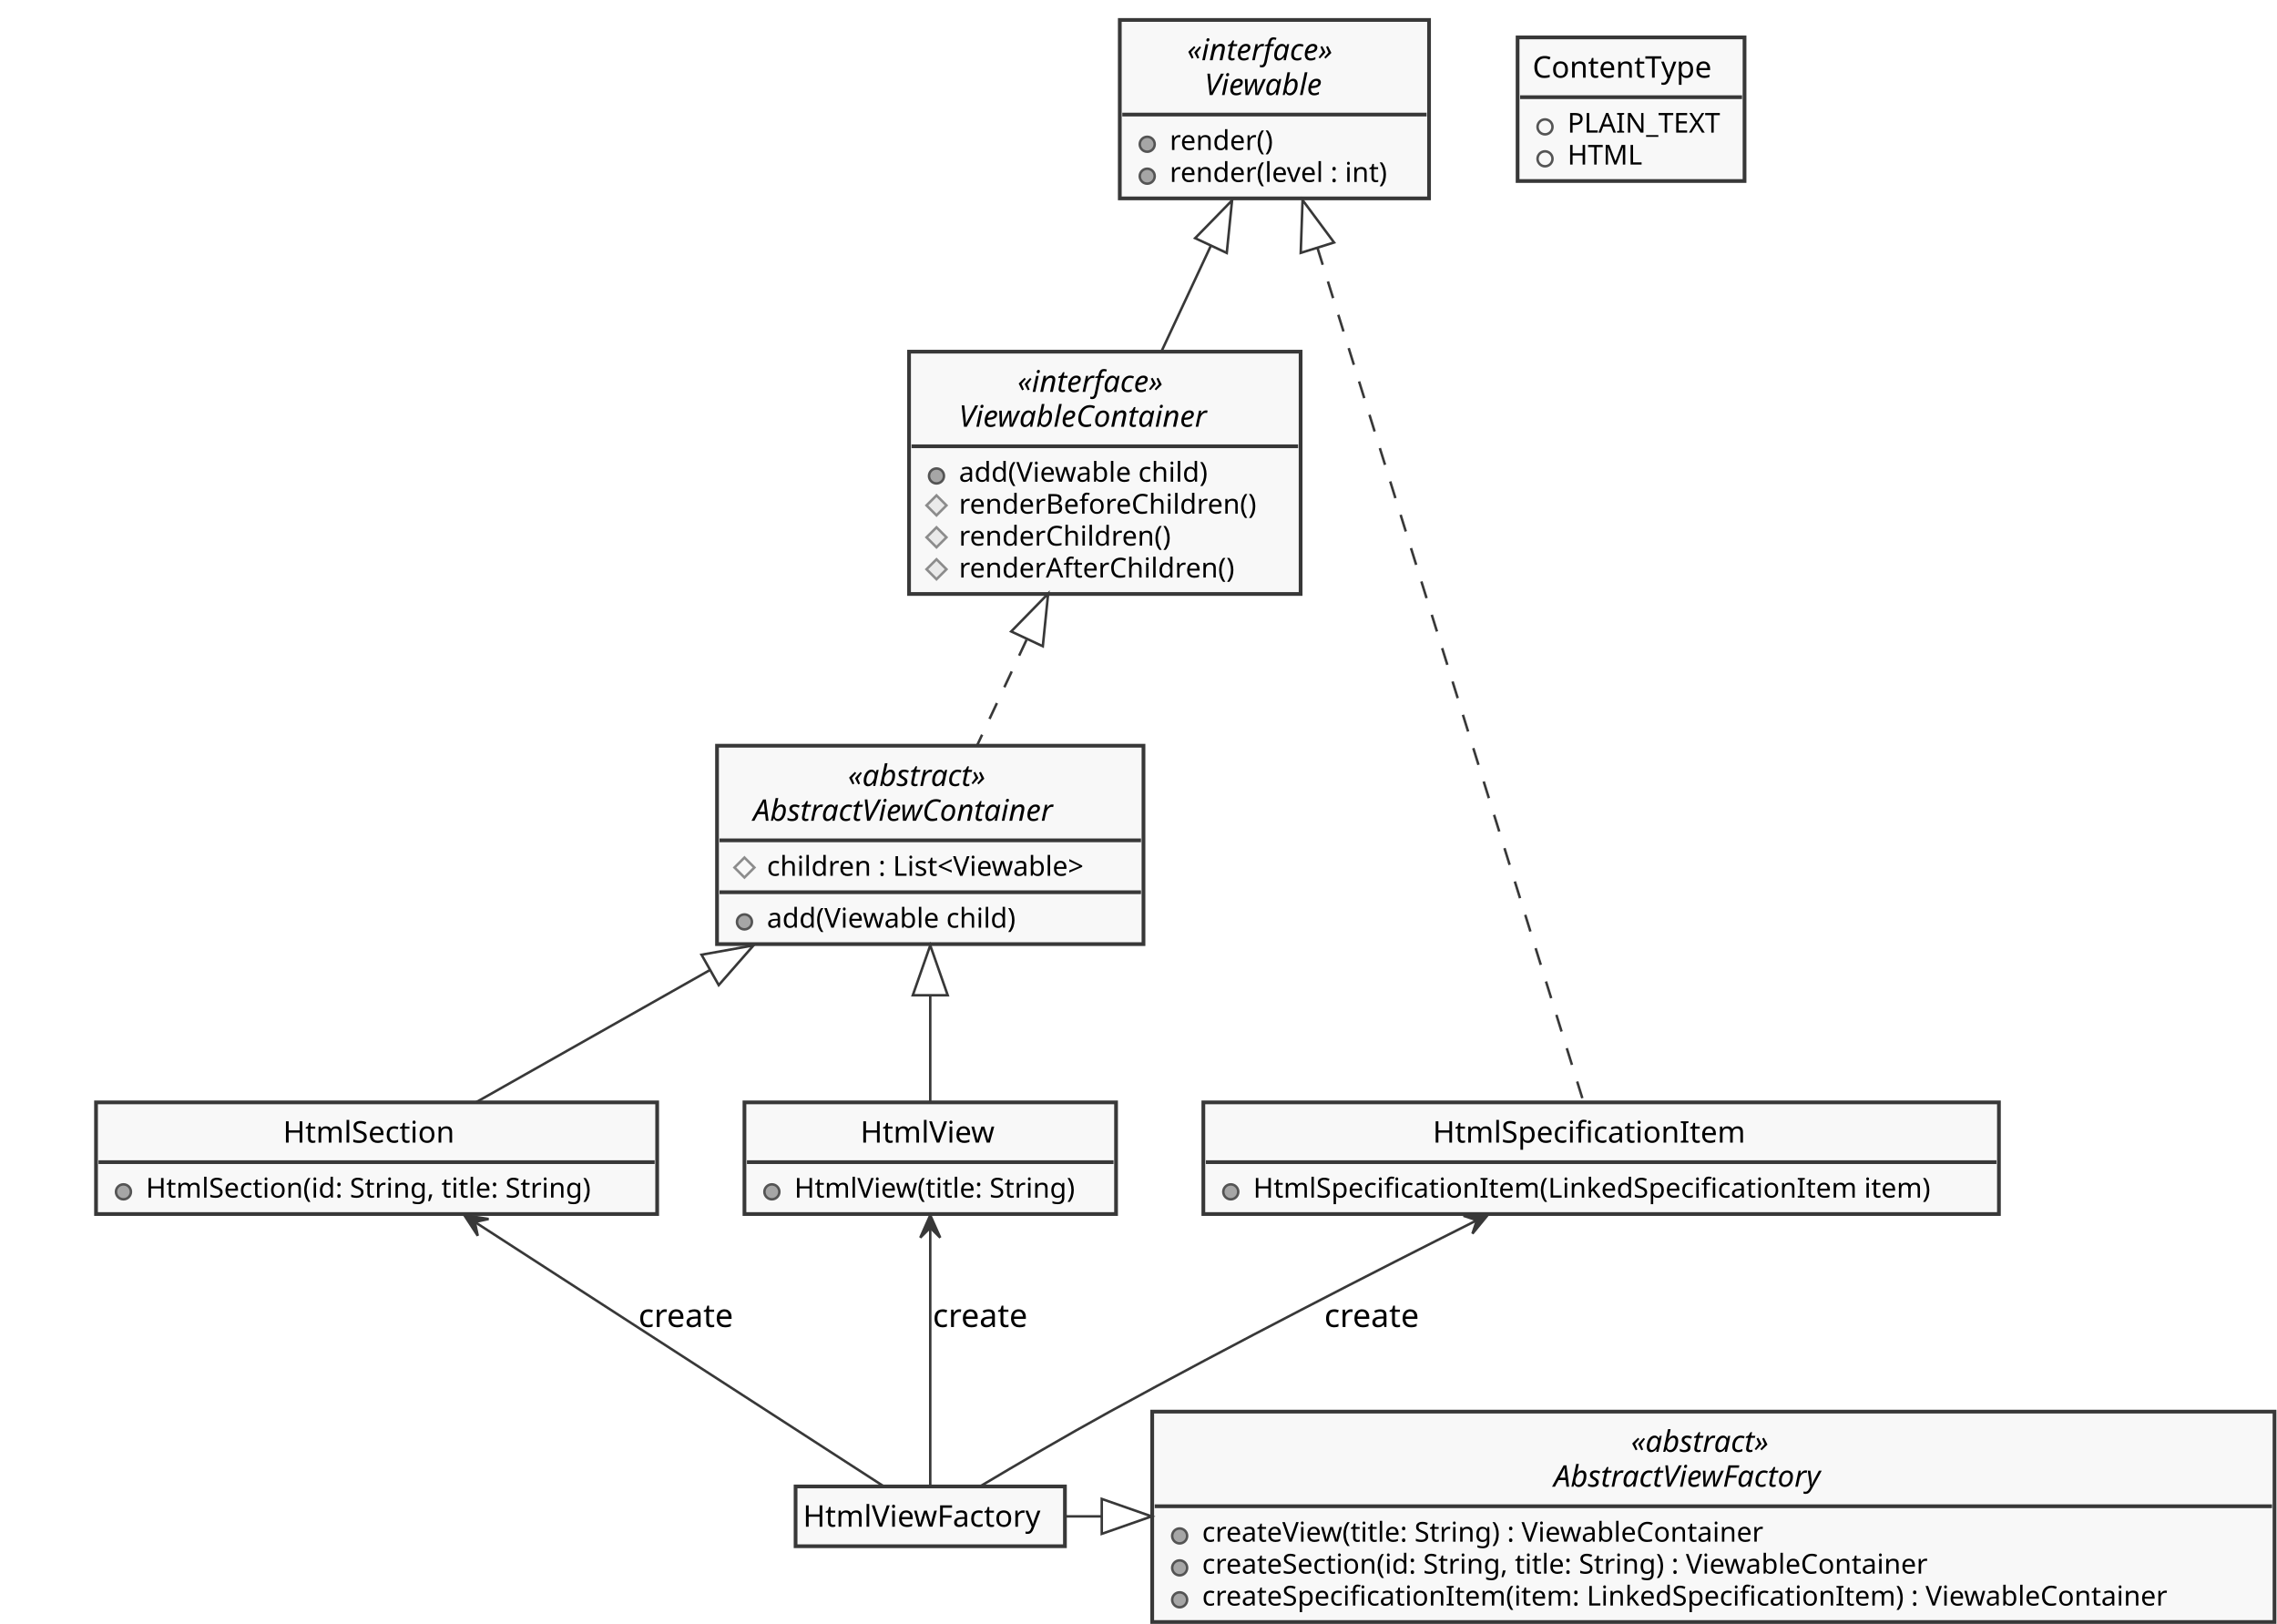
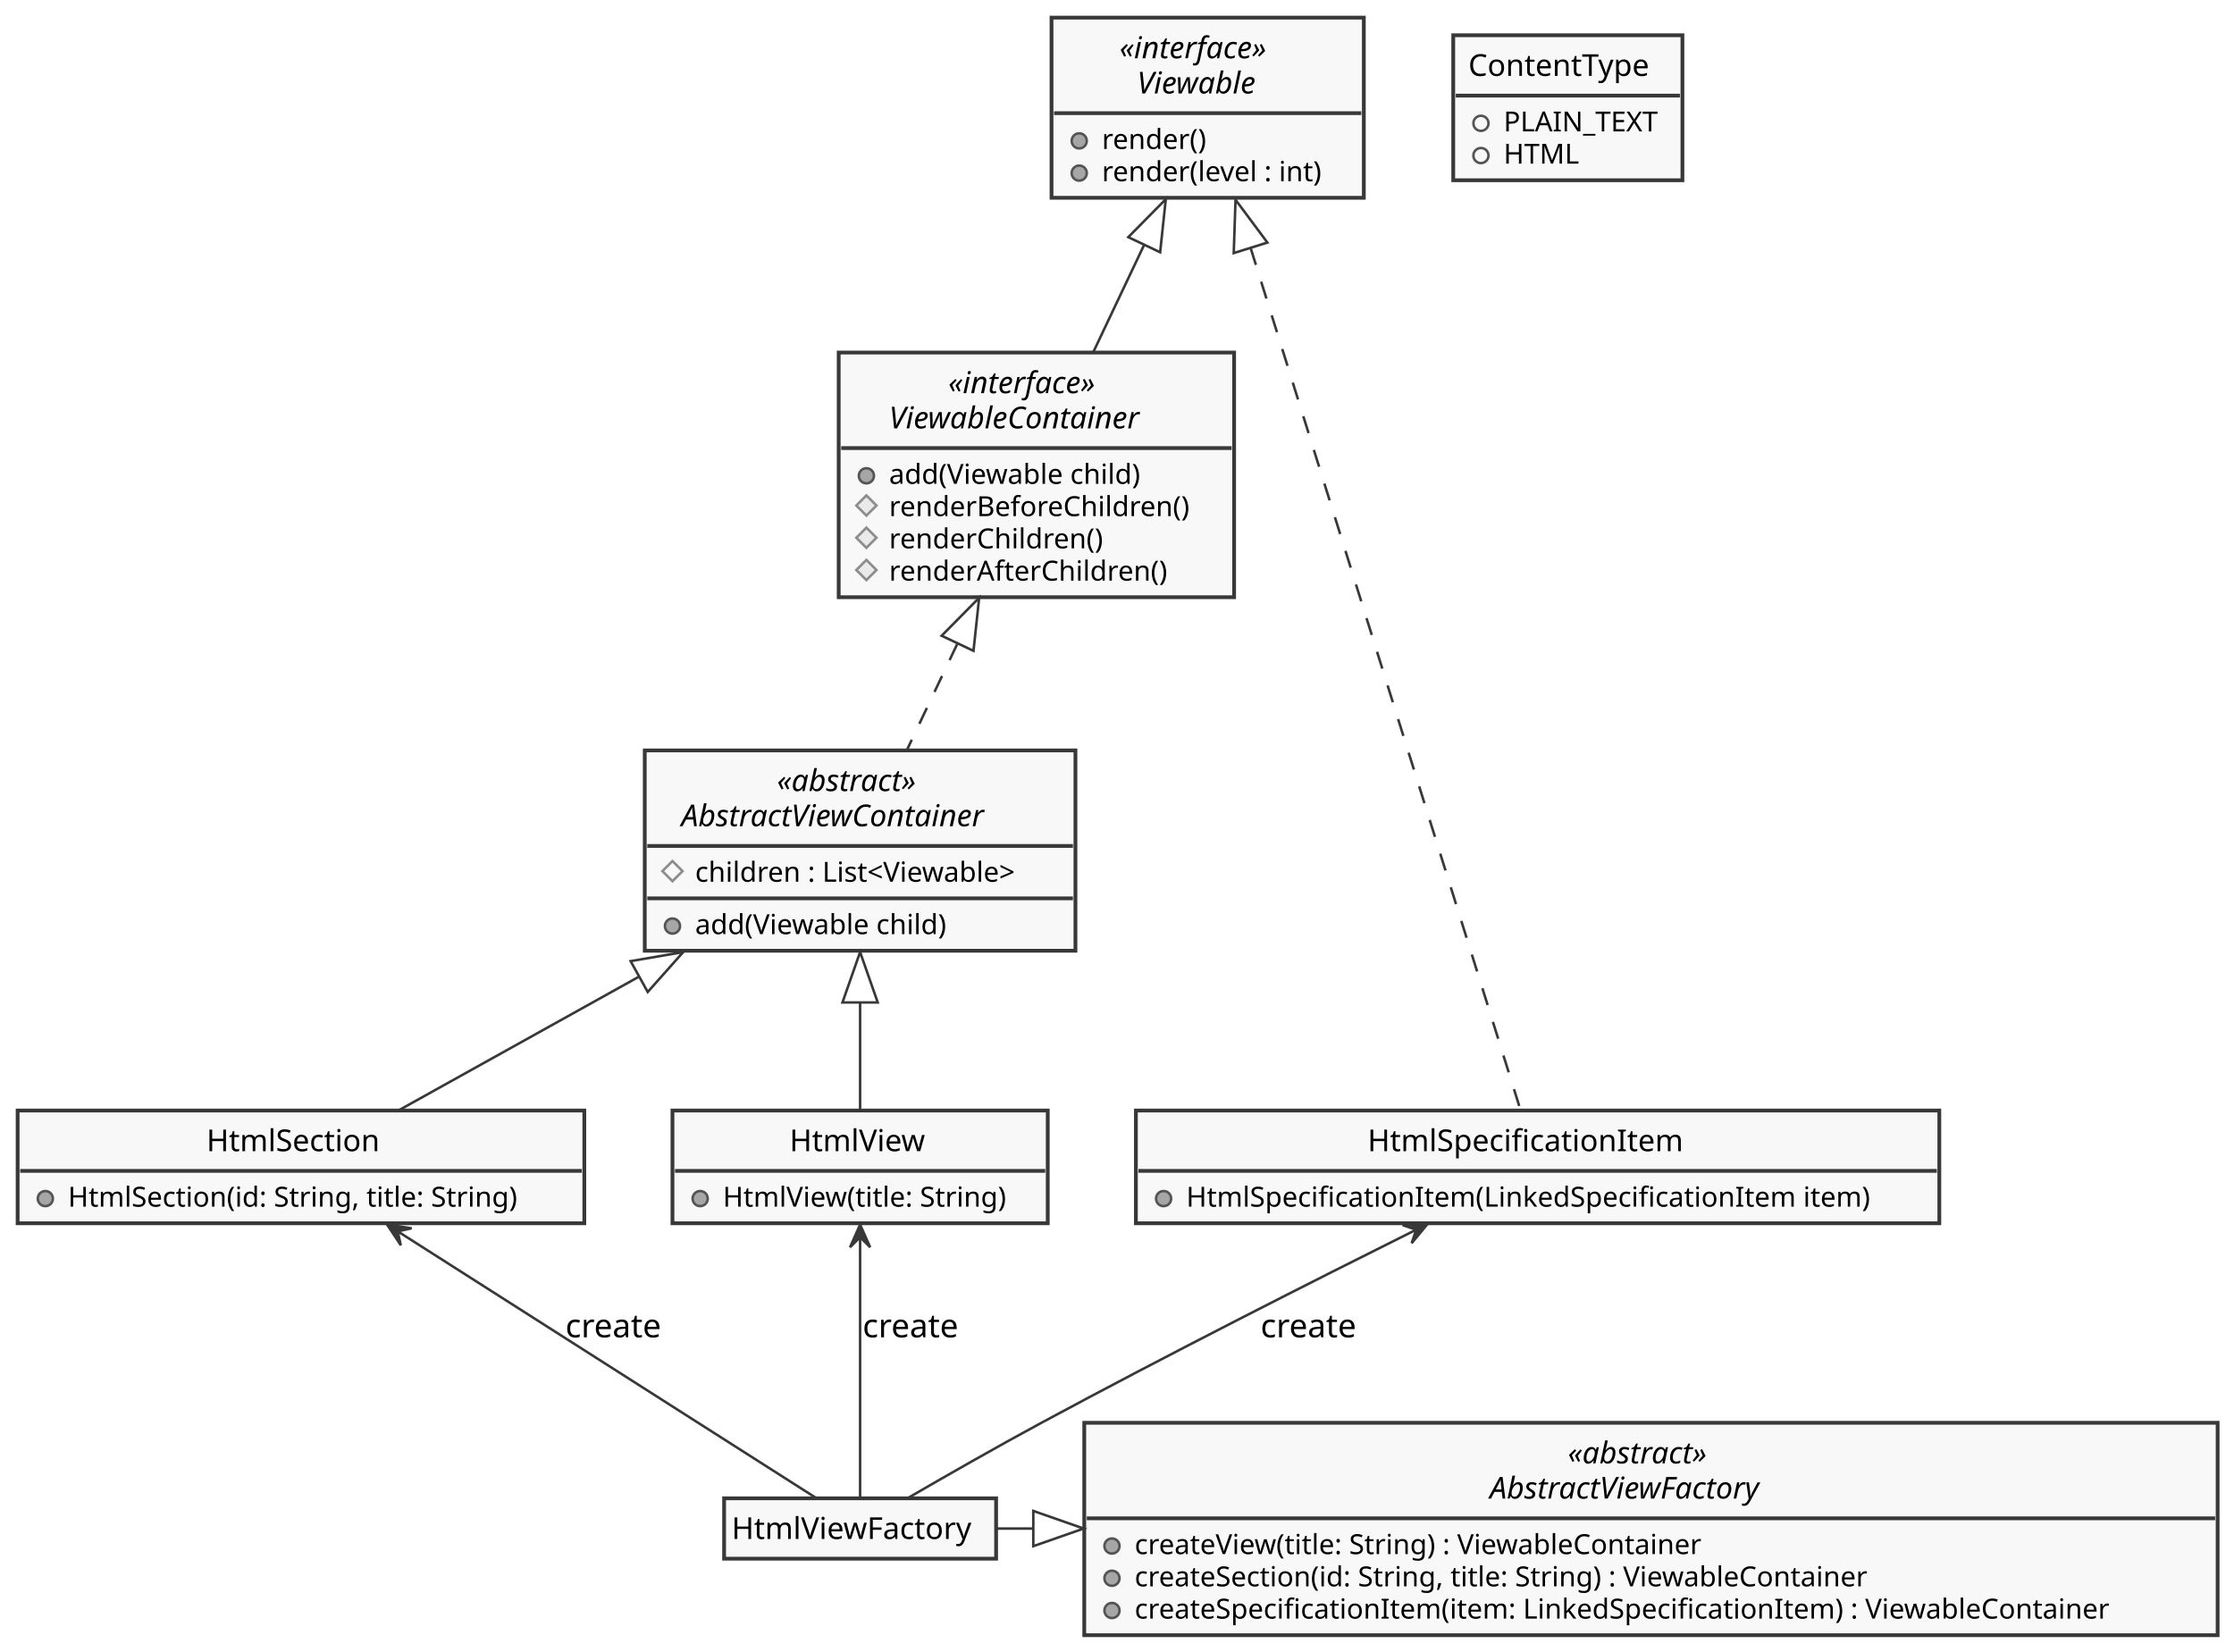
- <svg xmlns="http://www.w3.org/2000/svg" contentScriptType="application/ecmascript" contentStyleType="text/css" height="651px" preserveAspectRatio="none" style="width:913px;height:651px;" version="1.1" viewBox="0 0 913 651" width="913px" zoomAndPan="magnify">
+ <svg xmlns="http://www.w3.org/2000/svg" contentScriptType="application/ecmascript" contentStyleType="text/css" height="656px" preserveAspectRatio="none" style="width:887px;height:656px;" version="1.1" viewBox="0 0 887 656" width="887px" zoomAndPan="magnify">
  <defs />
  <g>
-     <rect fill="#F8F8F8" height="44.773" style="stroke: #383838; stroke-width: 1.5;" width="225" x="38.5" y="442" />
-     <text fill="#000000" font-family="sans-serif" font-size="12" lengthAdjust="spacingAndGlyphs" textLength="75" x="113.5" y="458.139">HtmlSection</text>
-     <line style="stroke: #383838; stroke-width: 1.5;" x1="39.5" x2="262.5" y1="465.969" y2="465.969" />
-     <ellipse cx="49.5" cy="477.871" fill="#A6A6A6" rx="3" ry="3" style="stroke: #545454; stroke-width: 1.0;" />
-     <text fill="#000000" font-family="sans-serif" font-size="11" lengthAdjust="spacingAndGlyphs" textLength="199" x="58.5" y="480.179">HtmlSection(id: String, title: String)</text>
-     <rect fill="#F8F8F8" height="44.773" style="stroke: #383838; stroke-width: 1.5;" width="319" x="482.5" y="442" />
-     <text fill="#000000" font-family="sans-serif" font-size="12" lengthAdjust="spacingAndGlyphs" textLength="135" x="574.5" y="458.139">HtmlSpecificationItem</text>
-     <line style="stroke: #383838; stroke-width: 1.5;" x1="483.5" x2="800.5" y1="465.969" y2="465.969" />
-     <ellipse cx="493.5" cy="477.871" fill="#A6A6A6" rx="3" ry="3" style="stroke: #545454; stroke-width: 1.0;" />
-     <text fill="#000000" font-family="sans-serif" font-size="11" lengthAdjust="spacingAndGlyphs" textLength="293" x="502.5" y="480.179">HtmlSpecificationItem(LinkedSpecificationItem item)</text>
-     <rect fill="#F8F8F8" height="44.773" style="stroke: #383838; stroke-width: 1.5;" width="149" x="298.5" y="442" />
-     <text fill="#000000" font-family="sans-serif" font-size="12" lengthAdjust="spacingAndGlyphs" textLength="56" x="345" y="458.139">HtmlView</text>
-     <line style="stroke: #383838; stroke-width: 1.5;" x1="299.5" x2="446.5" y1="465.969" y2="465.969" />
-     <ellipse cx="309.5" cy="477.871" fill="#A6A6A6" rx="3" ry="3" style="stroke: #545454; stroke-width: 1.0;" />
-     <text fill="#000000" font-family="sans-serif" font-size="11" lengthAdjust="spacingAndGlyphs" textLength="123" x="318.5" y="480.179">HtmlView(title: String)</text>
-     <rect fill="#F8F8F8" height="71.547" style="stroke: #383838; stroke-width: 1.5;" width="124" x="449" y="8" />
-     <text fill="#000000" font-family="sans-serif" font-size="12" font-style="italic" lengthAdjust="spacingAndGlyphs" textLength="70" x="476" y="24.139">«interface»</text>
-     <text fill="#000000" font-family="sans-serif" font-size="12" font-style="italic" lengthAdjust="spacingAndGlyphs" textLength="56" x="483" y="38.107">Viewable</text>
-     <line style="stroke: #383838; stroke-width: 1.5;" x1="450" x2="572" y1="45.938" y2="45.938" />
-     <ellipse cx="460" cy="57.84" fill="#A6A6A6" rx="3" ry="3" style="stroke: #545454; stroke-width: 1.0;" />
-     <text fill="#000000" font-family="sans-serif" font-size="11" lengthAdjust="spacingAndGlyphs" textLength="46" x="469" y="60.148">render()</text>
-     <ellipse cx="460" cy="70.644" fill="#A6A6A6" rx="3" ry="3" style="stroke: #545454; stroke-width: 1.0;" />
-     <text fill="#000000" font-family="sans-serif" font-size="11" lengthAdjust="spacingAndGlyphs" textLength="98" x="469" y="72.953">render(level : int)</text>
-     <rect fill="#F8F8F8" height="97.156" style="stroke: #383838; stroke-width: 1.5;" width="157" x="364.5" y="141" />
-     <text fill="#000000" font-family="sans-serif" font-size="12" font-style="italic" lengthAdjust="spacingAndGlyphs" textLength="70" x="408" y="157.139">«interface»</text>
-     <text fill="#000000" font-family="sans-serif" font-size="12" font-style="italic" lengthAdjust="spacingAndGlyphs" textLength="117" x="384.5" y="171.107">ViewableContainer</text>
-     <line style="stroke: #383838; stroke-width: 1.5;" x1="365.5" x2="520.5" y1="178.938" y2="178.938" />
-     <ellipse cx="375.5" cy="190.84" fill="#A6A6A6" rx="3" ry="3" style="stroke: #545454; stroke-width: 1.0;" />
-     <text fill="#000000" font-family="sans-serif" font-size="11" lengthAdjust="spacingAndGlyphs" textLength="109" x="384.5" y="193.148">add(Viewable child)</text>
-     <polygon fill="#EAEAEA" points="375.5,198.644,379.5,202.644,375.5,206.644,371.5,202.644" style="stroke: #8C8C8C; stroke-width: 1.0;" />
-     <text fill="#000000" font-family="sans-serif" font-size="11" lengthAdjust="spacingAndGlyphs" textLength="131" x="384.5" y="205.953">renderBeforeChildren()</text>
-     <polygon fill="#EAEAEA" points="375.5,211.449,379.5,215.449,375.5,219.449,371.5,215.449" style="stroke: #8C8C8C; stroke-width: 1.0;" />
-     <text fill="#000000" font-family="sans-serif" font-size="11" lengthAdjust="spacingAndGlyphs" textLength="93" x="384.5" y="218.757">renderChildren()</text>
-     <polygon fill="#EAEAEA" points="375.5,224.254,379.5,228.254,375.5,232.254,371.5,228.254" style="stroke: #8C8C8C; stroke-width: 1.0;" />
-     <text fill="#000000" font-family="sans-serif" font-size="11" lengthAdjust="spacingAndGlyphs" textLength="120" x="384.5" y="231.562">renderAfterChildren()</text>
-     <rect fill="#F8F8F8" height="79.547" style="stroke: #383838; stroke-width: 1.5;" width="171" x="287.5" y="299" />
-     <text fill="#000000" font-family="sans-serif" font-size="12" font-style="italic" lengthAdjust="spacingAndGlyphs" textLength="66" x="340" y="315.139">«abstract»</text>
-     <text fill="#000000" font-family="sans-serif" font-size="12" font-style="italic" lengthAdjust="spacingAndGlyphs" textLength="142" x="302" y="329.107">AbstractViewContainer</text>
-     <line style="stroke: #383838; stroke-width: 1.5;" x1="288.5" x2="457.5" y1="336.938" y2="336.938" />
-     <polygon fill="none" points="298.5,343.84,302.5,347.84,298.5,351.84,294.5,347.84" style="stroke: #8C8C8C; stroke-width: 1.0;" />
-     <text fill="#000000" font-family="sans-serif" font-size="11" lengthAdjust="spacingAndGlyphs" textLength="145" x="307.5" y="351.148">children : List&lt;Viewable&gt;</text>
-     <line style="stroke: #383838; stroke-width: 1.5;" x1="288.5" x2="457.5" y1="357.742" y2="357.742" />
-     <ellipse cx="298.5" cy="369.644" fill="#A6A6A6" rx="3" ry="3" style="stroke: #545454; stroke-width: 1.0;" />
-     <text fill="#000000" font-family="sans-serif" font-size="11" lengthAdjust="spacingAndGlyphs" textLength="109" x="307.5" y="371.953">add(Viewable child)</text>
-     <rect fill="#F8F8F8" height="23.969" style="stroke: #383838; stroke-width: 1.5;" width="108" x="319" y="596" />
-     <text fill="#000000" font-family="sans-serif" font-size="12" lengthAdjust="spacingAndGlyphs" textLength="102" x="322" y="612.139">HtmlViewFactory</text>
-     <rect fill="#F8F8F8" height="84.352" style="stroke: #383838; stroke-width: 1.5;" width="450" x="462" y="566" />
-     <text fill="#000000" font-family="sans-serif" font-size="12" font-style="italic" lengthAdjust="spacingAndGlyphs" textLength="66" x="654" y="582.139">«abstract»</text>
-     <text fill="#000000" font-family="sans-serif" font-size="12" font-style="italic" lengthAdjust="spacingAndGlyphs" textLength="128" x="623" y="596.107">AbstractViewFactory</text>
-     <line style="stroke: #383838; stroke-width: 1.5;" x1="463" x2="911" y1="603.938" y2="603.938" />
-     <ellipse cx="473" cy="615.84" fill="#A6A6A6" rx="3" ry="3" style="stroke: #545454; stroke-width: 1.0;" />
-     <text fill="#000000" font-family="sans-serif" font-size="11" lengthAdjust="spacingAndGlyphs" textLength="250" x="482" y="618.148">createView(title: String) : ViewableContainer</text>
-     <ellipse cx="473" cy="628.644" fill="#A6A6A6" rx="3" ry="3" style="stroke: #545454; stroke-width: 1.0;" />
-     <text fill="#000000" font-family="sans-serif" font-size="11" lengthAdjust="spacingAndGlyphs" textLength="326" x="482" y="630.953">createSection(id: String, title: String) : ViewableContainer</text>
-     <ellipse cx="473" cy="641.449" fill="#A6A6A6" rx="3" ry="3" style="stroke: #545454; stroke-width: 1.0;" />
-     <text fill="#000000" font-family="sans-serif" font-size="11" lengthAdjust="spacingAndGlyphs" textLength="424" x="482" y="643.757">createSpecificationItem(item: LinkedSpecificationItem) : ViewableContainer</text>
-     <rect fill="#F8F8F8" height="57.578" style="stroke: #383838; stroke-width: 1.5;" width="91" x="608.5" y="15" />
-     <text fill="#000000" font-family="sans-serif" font-size="12" lengthAdjust="spacingAndGlyphs" textLength="79" x="614.5" y="31.139">ContentType</text>
-     <line style="stroke: #383838; stroke-width: 1.5;" x1="609.5" x2="698.5" y1="38.969" y2="38.969" />
-     <ellipse cx="619.5" cy="50.871" fill="none" rx="3" ry="3" style="stroke: #545454; stroke-width: 1.0;" />
-     <text fill="#000000" font-family="sans-serif" font-size="11" lengthAdjust="spacingAndGlyphs" textLength="65" x="628.5" y="53.179">PLAIN_TEXT</text>
-     <ellipse cx="619.5" cy="63.676" fill="none" rx="3" ry="3" style="stroke: #545454; stroke-width: 1.0;" />
-     <text fill="#000000" font-family="sans-serif" font-size="11" lengthAdjust="spacingAndGlyphs" textLength="30" x="628.5" y="65.984">HTML</text>
-     <path d="M485.545,98.466 C479.06,112.341 472.132,127.165 465.79,140.735 " fill="none" style="stroke: #383838; stroke-width: 1.0;" />
-     <polygon fill="none" points="479.207,95.496,494.016,80.341,491.89,101.423,479.207,95.496" style="stroke: #383838; stroke-width: 1.0;" />
-     <path d="M411.606,256.548 C404.87,270.936 397.953,285.708 391.869,298.702 " fill="none" style="stroke: #383838; stroke-width: 1.0; stroke-dasharray: 7.0,7.0;" />
-     <polygon fill="none" points="405.452,253.183,420.273,238.038,418.132,259.12,405.452,253.183" style="stroke: #383838; stroke-width: 1.0;" />
-     <path d="M373,399.088 C373,414.386 373,429.896 373,441.971 " fill="none" style="stroke: #383838; stroke-width: 1.0;" />
-     <polygon fill="none" points="366,399.054,373,379.054,380,399.054,366,399.054" style="stroke: #383838; stroke-width: 1.0;" />
-     <path d="M284.474,389.045 C252.032,407.385 216.918,427.236 190.851,441.971 " fill="none" style="stroke: #383838; stroke-width: 1.0;" />
-     <polygon fill="none" points="281.292,382.803,302.147,379.054,288.182,394.99,281.292,382.803" style="stroke: #383838; stroke-width: 1.0;" />
-     <path d="M528.284,99.481 C557.379,192.873 614.92,377.577 634.938,441.832 " fill="none" style="stroke: #383838; stroke-width: 1.0; stroke-dasharray: 7.0,7.0;" />
-     <polygon fill="none" points="521.548,101.392,522.282,80.216,534.914,97.228,521.548,101.392" style="stroke: #383838; stroke-width: 1.0;" />
-     <path d="M427.275,608 C432.036,608 436.797,608 441.558,608 " fill="none" style="stroke: #383838; stroke-width: 1.0;" />
-     <polygon fill="none" points="441.77,601,461.77,608,441.77,615,441.77,601" style="stroke: #383838; stroke-width: 1.0;" />
-     <path d="M591.862,489.423 C551.82,509.545 494.427,538.875 445,566 C427.239,575.747 407.371,587.394 393.012,595.948 " fill="none" style="stroke: #383838; stroke-width: 1.0;" />
-     <polygon fill="#383838" points="596.658,487.015,586.82,487.478,592.189,489.258,590.409,494.628,596.658,487.015" style="stroke: #383838; stroke-width: 1.0;" />
-     <text fill="#000000" font-family="sans-serif" font-size="13" lengthAdjust="spacingAndGlyphs" textLength="41" x="531" y="532.067">create</text>
-     <path d="M373,492.493 C373,523.869 373,573.304 373,595.948 " fill="none" style="stroke: #383838; stroke-width: 1.0;" />
-     <polygon fill="#383838" points="373,487.238,369,496.238,373,492.238,377,496.238,373,487.238" style="stroke: #383838; stroke-width: 1.0;" />
-     <text fill="#000000" font-family="sans-serif" font-size="13" lengthAdjust="spacingAndGlyphs" textLength="41" x="374" y="532.067">create</text>
-     <path d="M190.457,490.005 C238.708,521.194 318.384,572.696 354.355,595.948 " fill="none" style="stroke: #383838; stroke-width: 1.0;" />
-     <polygon fill="#383838" points="186.177,487.238,191.564,495.483,190.376,489.952,195.906,488.764,186.177,487.238" style="stroke: #383838; stroke-width: 1.0;" />
-     <text fill="#000000" font-family="sans-serif" font-size="13" lengthAdjust="spacingAndGlyphs" textLength="41" x="256" y="532.067">create</text>
+     <rect codeLine="22" fill="#F8F8F8" height="44.773" id="HtmlSection" style="stroke:#383838;stroke-width:1.5;" width="225" x="7" y="441" />
+     <text fill="#000000" font-family="sans-serif" font-size="12" lengthAdjust="spacing" textLength="75" x="82" y="457.139">HtmlSection</text>
+     <line style="stroke:#383838;stroke-width:1.5;" x1="8" x2="231" y1="464.969" y2="464.969" />
+     <ellipse cx="18" cy="475.969" fill="#A6A6A6" rx="3" ry="3" style="stroke:#545454;stroke-width:1.0;" />
+     <text fill="#000000" font-family="sans-serif" font-size="11" lengthAdjust="spacing" textLength="199" x="27" y="479.179">HtmlSection(id: String, title: String)</text>
+     <rect codeLine="26" fill="#F8F8F8" height="44.773" id="HtmlSpecificationItem" style="stroke:#383838;stroke-width:1.5;" width="319" x="451" y="441" />
+     <text fill="#000000" font-family="sans-serif" font-size="12" lengthAdjust="spacing" textLength="135" x="543" y="457.139">HtmlSpecificationItem</text>
+     <line style="stroke:#383838;stroke-width:1.5;" x1="452" x2="769" y1="464.969" y2="464.969" />
+     <ellipse cx="462" cy="475.969" fill="#A6A6A6" rx="3" ry="3" style="stroke:#545454;stroke-width:1.0;" />
+     <text fill="#000000" font-family="sans-serif" font-size="11" lengthAdjust="spacing" textLength="293" x="471" y="479.179">HtmlSpecificationItem(LinkedSpecificationItem item)</text>
+     <rect codeLine="30" fill="#F8F8F8" height="44.773" id="HtmlView" style="stroke:#383838;stroke-width:1.5;" width="149" x="267" y="441" />
+     <text fill="#000000" font-family="sans-serif" font-size="12" lengthAdjust="spacing" textLength="56" x="313.5" y="457.139">HtmlView</text>
+     <line style="stroke:#383838;stroke-width:1.5;" x1="268" x2="415" y1="464.969" y2="464.969" />
+     <ellipse cx="278" cy="475.969" fill="#A6A6A6" rx="3" ry="3" style="stroke:#545454;stroke-width:1.0;" />
+     <text fill="#000000" font-family="sans-serif" font-size="11" lengthAdjust="spacing" textLength="123" x="287" y="479.179">HtmlView(title: String)</text>
+     <rect codeLine="3" fill="#F8F8F8" height="71.547" id="Viewable" style="stroke:#383838;stroke-width:1.5;" width="124" x="417.5" y="7" />
+     <text fill="#000000" font-family="sans-serif" font-size="12" font-style="italic" lengthAdjust="spacing" textLength="70" x="444.5" y="23.139">«interface»</text>
+     <text fill="#000000" font-family="sans-serif" font-size="12" font-style="italic" lengthAdjust="spacing" textLength="56" x="451.5" y="37.107">Viewable</text>
+     <line style="stroke:#383838;stroke-width:1.5;" x1="418.5" x2="540.5" y1="44.938" y2="44.938" />
+     <ellipse cx="428.5" cy="55.938" fill="#A6A6A6" rx="3" ry="3" style="stroke:#545454;stroke-width:1.0;" />
+     <text fill="#000000" font-family="sans-serif" font-size="11" lengthAdjust="spacing" textLength="46" x="437.5" y="59.148">render()</text>
+     <ellipse cx="428.5" cy="68.742" fill="#A6A6A6" rx="3" ry="3" style="stroke:#545454;stroke-width:1.0;" />
+     <text fill="#000000" font-family="sans-serif" font-size="11" lengthAdjust="spacing" textLength="98" x="437.5" y="71.953">render(level : int)</text>
+     <rect codeLine="8" fill="#F8F8F8" height="97.156" id="ViewableContainer" style="stroke:#383838;stroke-width:1.5;" width="157" x="333" y="140" />
+     <text fill="#000000" font-family="sans-serif" font-size="12" font-style="italic" lengthAdjust="spacing" textLength="70" x="376.5" y="156.139">«interface»</text>
+     <text fill="#000000" font-family="sans-serif" font-size="12" font-style="italic" lengthAdjust="spacing" textLength="117" x="353" y="170.107">ViewableContainer</text>
+     <line style="stroke:#383838;stroke-width:1.5;" x1="334" x2="489" y1="177.938" y2="177.938" />
+     <ellipse cx="344" cy="188.938" fill="#A6A6A6" rx="3" ry="3" style="stroke:#545454;stroke-width:1.0;" />
+     <text fill="#000000" font-family="sans-serif" font-size="11" lengthAdjust="spacing" textLength="109" x="353" y="192.148">add(Viewable child)</text>
+     <polygon fill="#EAEAEA" points="344,196.742,348,200.742,344,204.742,340,200.742" style="stroke:#8C8C8C;stroke-width:1.0;" />
+     <text fill="#000000" font-family="sans-serif" font-size="11" lengthAdjust="spacing" textLength="131" x="353" y="204.953">renderBeforeChildren()</text>
+     <polygon fill="#EAEAEA" points="344,209.547,348,213.547,344,217.547,340,213.547" style="stroke:#8C8C8C;stroke-width:1.0;" />
+     <text fill="#000000" font-family="sans-serif" font-size="11" lengthAdjust="spacing" textLength="93" x="353" y="217.757">renderChildren()</text>
+     <polygon fill="#EAEAEA" points="344,222.352,348,226.352,344,230.352,340,226.352" style="stroke:#8C8C8C;stroke-width:1.0;" />
+     <text fill="#000000" font-family="sans-serif" font-size="11" lengthAdjust="spacing" textLength="120" x="353" y="230.562">renderAfterChildren()</text>
+     <rect codeLine="15" fill="#F8F8F8" height="79.547" id="AbstractViewContainer" style="stroke:#383838;stroke-width:1.5;" width="171" x="256" y="298" />
+     <text fill="#000000" font-family="sans-serif" font-size="12" font-style="italic" lengthAdjust="spacing" textLength="66" x="308.5" y="314.139">«abstract»</text>
+     <text fill="#000000" font-family="sans-serif" font-size="12" font-style="italic" lengthAdjust="spacing" textLength="142" x="270.5" y="328.107">AbstractViewContainer</text>
+     <line style="stroke:#383838;stroke-width:1.5;" x1="257" x2="426" y1="335.938" y2="335.938" />
+     <polygon fill="none" points="267,341.938,271,345.938,267,349.938,263,345.938" style="stroke:#8C8C8C;stroke-width:1.0;" />
+     <text fill="#000000" font-family="sans-serif" font-size="11" lengthAdjust="spacing" textLength="145" x="276" y="350.148">children : List&lt;Viewable&gt;</text>
+     <line style="stroke:#383838;stroke-width:1.5;" x1="257" x2="426" y1="356.742" y2="356.742" />
+     <ellipse cx="267" cy="367.742" fill="#A6A6A6" rx="3" ry="3" style="stroke:#545454;stroke-width:1.0;" />
+     <text fill="#000000" font-family="sans-serif" font-size="11" lengthAdjust="spacing" textLength="109" x="276" y="370.953">add(Viewable child)</text>
+     <rect codeLine="35" fill="#F8F8F8" height="23.969" id="HtmlViewFactory" style="stroke:#383838;stroke-width:1.5;" width="108" x="287.5" y="595" />
+     <text fill="#000000" font-family="sans-serif" font-size="12" lengthAdjust="spacing" textLength="102" x="290.5" y="611.139">HtmlViewFactory</text>
+     <rect codeLine="38" fill="#F8F8F8" height="84.352" id="AbstractViewFactory" style="stroke:#383838;stroke-width:1.5;" width="450" x="430.5" y="565" />
+     <text fill="#000000" font-family="sans-serif" font-size="12" font-style="italic" lengthAdjust="spacing" textLength="66" x="622.5" y="581.139">«abstract»</text>
+     <text fill="#000000" font-family="sans-serif" font-size="12" font-style="italic" lengthAdjust="spacing" textLength="128" x="591.5" y="595.107">AbstractViewFactory</text>
+     <line style="stroke:#383838;stroke-width:1.5;" x1="431.5" x2="879.5" y1="602.938" y2="602.938" />
+     <ellipse cx="441.5" cy="613.938" fill="#A6A6A6" rx="3" ry="3" style="stroke:#545454;stroke-width:1.0;" />
+     <text fill="#000000" font-family="sans-serif" font-size="11" lengthAdjust="spacing" textLength="250" x="450.5" y="617.148">createView(title: String) : ViewableContainer</text>
+     <ellipse cx="441.5" cy="626.742" fill="#A6A6A6" rx="3" ry="3" style="stroke:#545454;stroke-width:1.0;" />
+     <text fill="#000000" font-family="sans-serif" font-size="11" lengthAdjust="spacing" textLength="326" x="450.5" y="629.953">createSection(id: String, title: String) : ViewableContainer</text>
+     <ellipse cx="441.5" cy="639.547" fill="#A6A6A6" rx="3" ry="3" style="stroke:#545454;stroke-width:1.0;" />
+     <text fill="#000000" font-family="sans-serif" font-size="11" lengthAdjust="spacing" textLength="424" x="450.5" y="642.757">createSpecificationItem(item: LinkedSpecificationItem) : ViewableContainer</text>
+     <rect codeLine="44" fill="#F8F8F8" height="57.578" id="ContentType" style="stroke:#383838;stroke-width:1.5;" width="91" x="577" y="14" />
+     <text fill="#000000" font-family="sans-serif" font-size="12" lengthAdjust="spacing" textLength="79" x="583" y="30.139">ContentType</text>
+     <line style="stroke:#383838;stroke-width:1.5;" x1="578" x2="667" y1="37.969" y2="37.969" />
+     <ellipse cx="588" cy="48.969" rx="3" ry="3" style="stroke:#545454;stroke-width:1.0;fill:none;" />
+     <text fill="#000000" font-family="sans-serif" font-size="11" lengthAdjust="spacing" textLength="65" x="597" y="52.179">PLAIN_TEXT</text>
+     <ellipse cx="588" cy="61.773" rx="3" ry="3" style="stroke:#545454;stroke-width:1.0;fill:none;" />
+     <text fill="#000000" font-family="sans-serif" font-size="11" lengthAdjust="spacing" textLength="30" x="597" y="64.984">HTML</text>
+     <path codeLine="49" d="M454.26,97.27 C447.66,111.2 440.58,126.13 434.12,139.76 " fill="none" id="Viewable-backto-ViewableContainer" style="stroke:#383838;stroke-width:1.0;" />
+     <polygon fill="none" points="447.98,94.18,462.87,79.1,460.63,100.18,447.98,94.18" style="stroke:#383838;stroke-width:1.0;" />
+     <path codeLine="50" d="M380.03,255.81 C373.23,270.13 366.26,284.83 360.14,297.72 " fill="none" id="ViewableContainer-backto-AbstractViewContainer" style="stroke:#383838;stroke-width:1.0;stroke-dasharray:7.0,7.0;" />
+     <polygon fill="none" points="373.87,252.46,388.77,237.39,386.52,258.46,373.87,252.46" style="stroke:#383838;stroke-width:1.0;" />
+     <path codeLine="51" d="M341.5,398.11 C341.5,413.42 341.5,428.95 341.5,440.92 " fill="none" id="AbstractViewContainer-backto-HtmlView" style="stroke:#383838;stroke-width:1.0;" />
+     <polygon fill="none" points="334.5,398.08,341.5,378.08,348.5,398.08,334.5,398.08" style="stroke:#383838;stroke-width:1.0;" />
+     <path codeLine="52" d="M253.76,387.81 C220.66,406.22 184.68,426.24 158.3,440.92 " fill="none" id="AbstractViewContainer-backto-HtmlSection" style="stroke:#383838;stroke-width:1.0;" />
+     <polygon fill="none" points="250.38,381.68,271.26,378.08,257.18,393.92,250.38,381.68" style="stroke:#383838;stroke-width:1.0;" />
+     <path codeLine="53" d="M496.56,98.5 C525.72,191.64 583.89,377.5 603.71,440.8 " fill="none" id="Viewable-backto-HtmlSpecificationItem" style="stroke:#383838;stroke-width:1.0;stroke-dasharray:7.0,7.0;" />
+     <polygon fill="none" points="489.85,100.5,490.56,79.32,503.21,96.32,489.85,100.5" style="stroke:#383838;stroke-width:1.0;" />
+     <path codeLine="54" d="M395.78,607 C400.54,607 405.3,607 410.06,607 " fill="none" id="HtmlViewFactory-to-AbstractViewFactory" style="stroke:#383838;stroke-width:1.0;" />
+     <polygon fill="none" points="410.27,600,430.27,607,410.27,614,410.27,600" style="stroke:#383838;stroke-width:1.0;" />
+     <path codeLine="55" d="M561.98,488.48 C521.91,508.46 463.67,537.94 413.5,565 C395.27,574.83 374.77,586.58 360.32,594.97 " fill="none" id="HtmlSpecificationItem-backto-HtmlViewFactory" style="stroke:#383838;stroke-width:1.0;" />
+     <polygon fill="#383838" points="566.77,486.09,556.931,486.525,562.295,488.32,560.499,493.685,566.77,486.09" style="stroke:#383838;stroke-width:1.0;" />
+     <text fill="#000000" font-family="sans-serif" font-size="13" lengthAdjust="spacing" textLength="41" x="500.5" y="531.067">create</text>
+     <path codeLine="56" d="M341.5,491.52 C341.5,522.7 341.5,572.55 341.5,594.72 " fill="none" id="HtmlView-backto-HtmlViewFactory" style="stroke:#383838;stroke-width:1.0;" />
+     <polygon fill="#383838" points="341.5,486.3,337.5,495.3,341.5,491.3,345.5,495.3,341.5,486.3" style="stroke:#383838;stroke-width:1.0;" />
+     <text fill="#000000" font-family="sans-serif" font-size="13" lengthAdjust="spacing" textLength="41" x="342.5" y="531.067">create</text>
+     <path codeLine="57" d="M158.02,489.05 C206.72,520.09 288.51,572.22 324.09,594.9 " fill="none" id="HtmlSection-backto-HtmlViewFactory" style="stroke:#383838;stroke-width:1.0;" />
+     <polygon fill="#383838" points="153.7,486.3,159.14,494.51,157.917,488.987,163.44,487.764,153.7,486.3" style="stroke:#383838;stroke-width:1.0;" />
+     <text fill="#000000" font-family="sans-serif" font-size="13" lengthAdjust="spacing" textLength="41" x="224.5" y="531.067">create</text>
  </g>
</svg>
